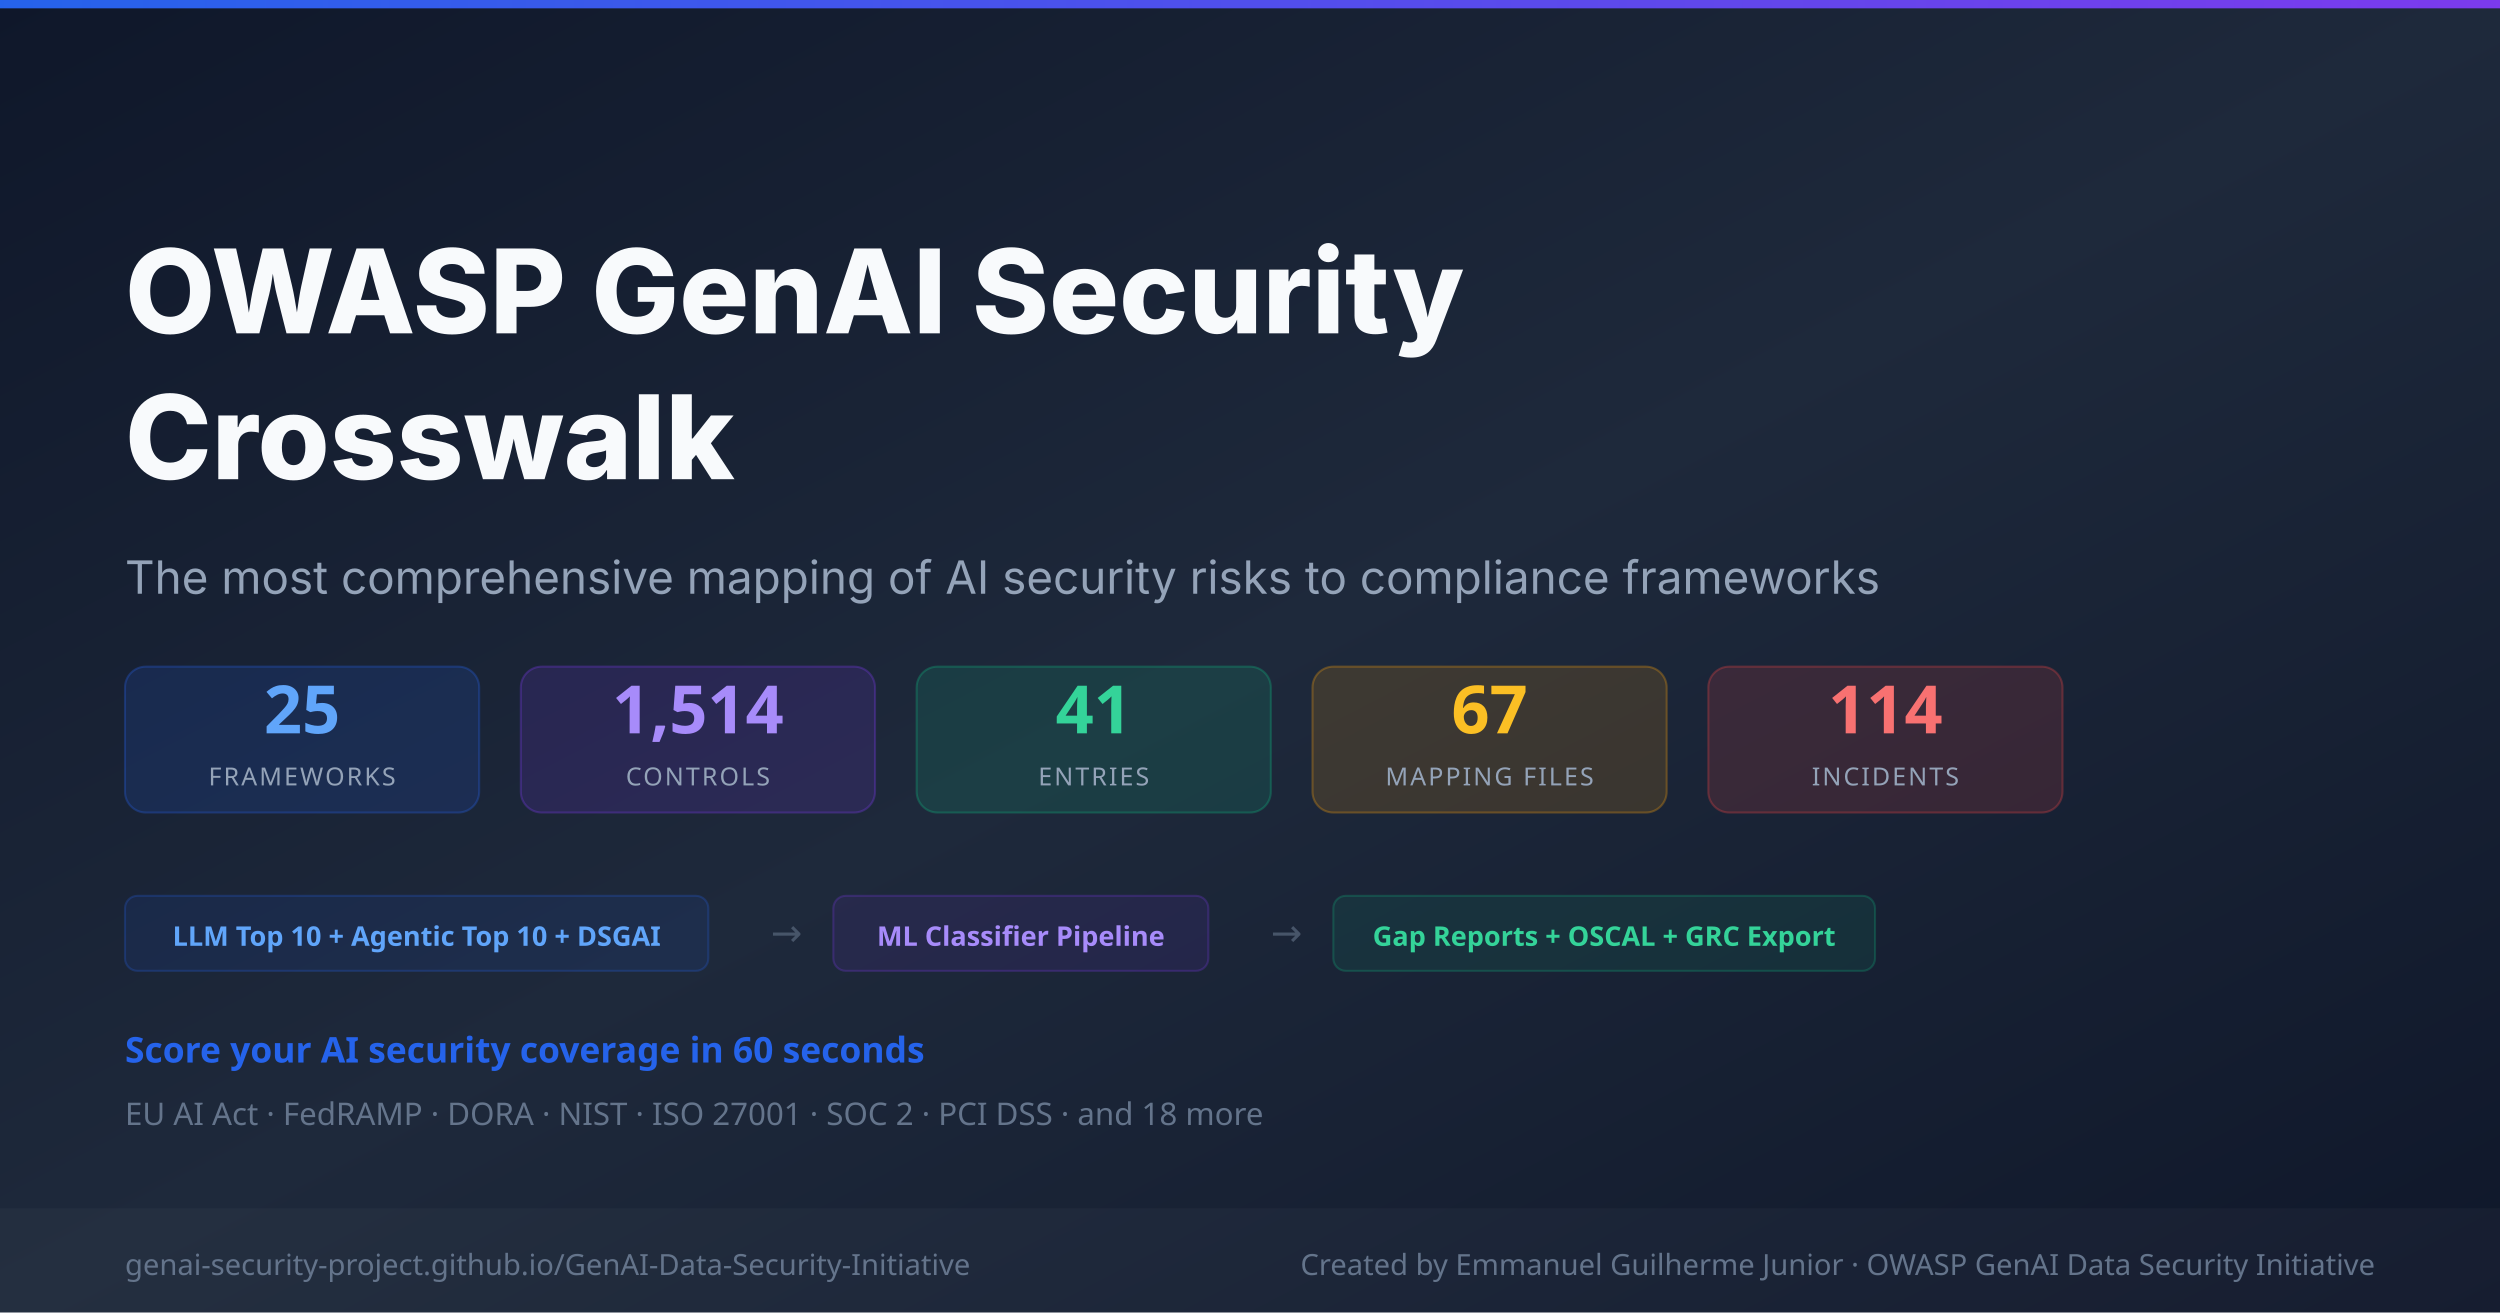
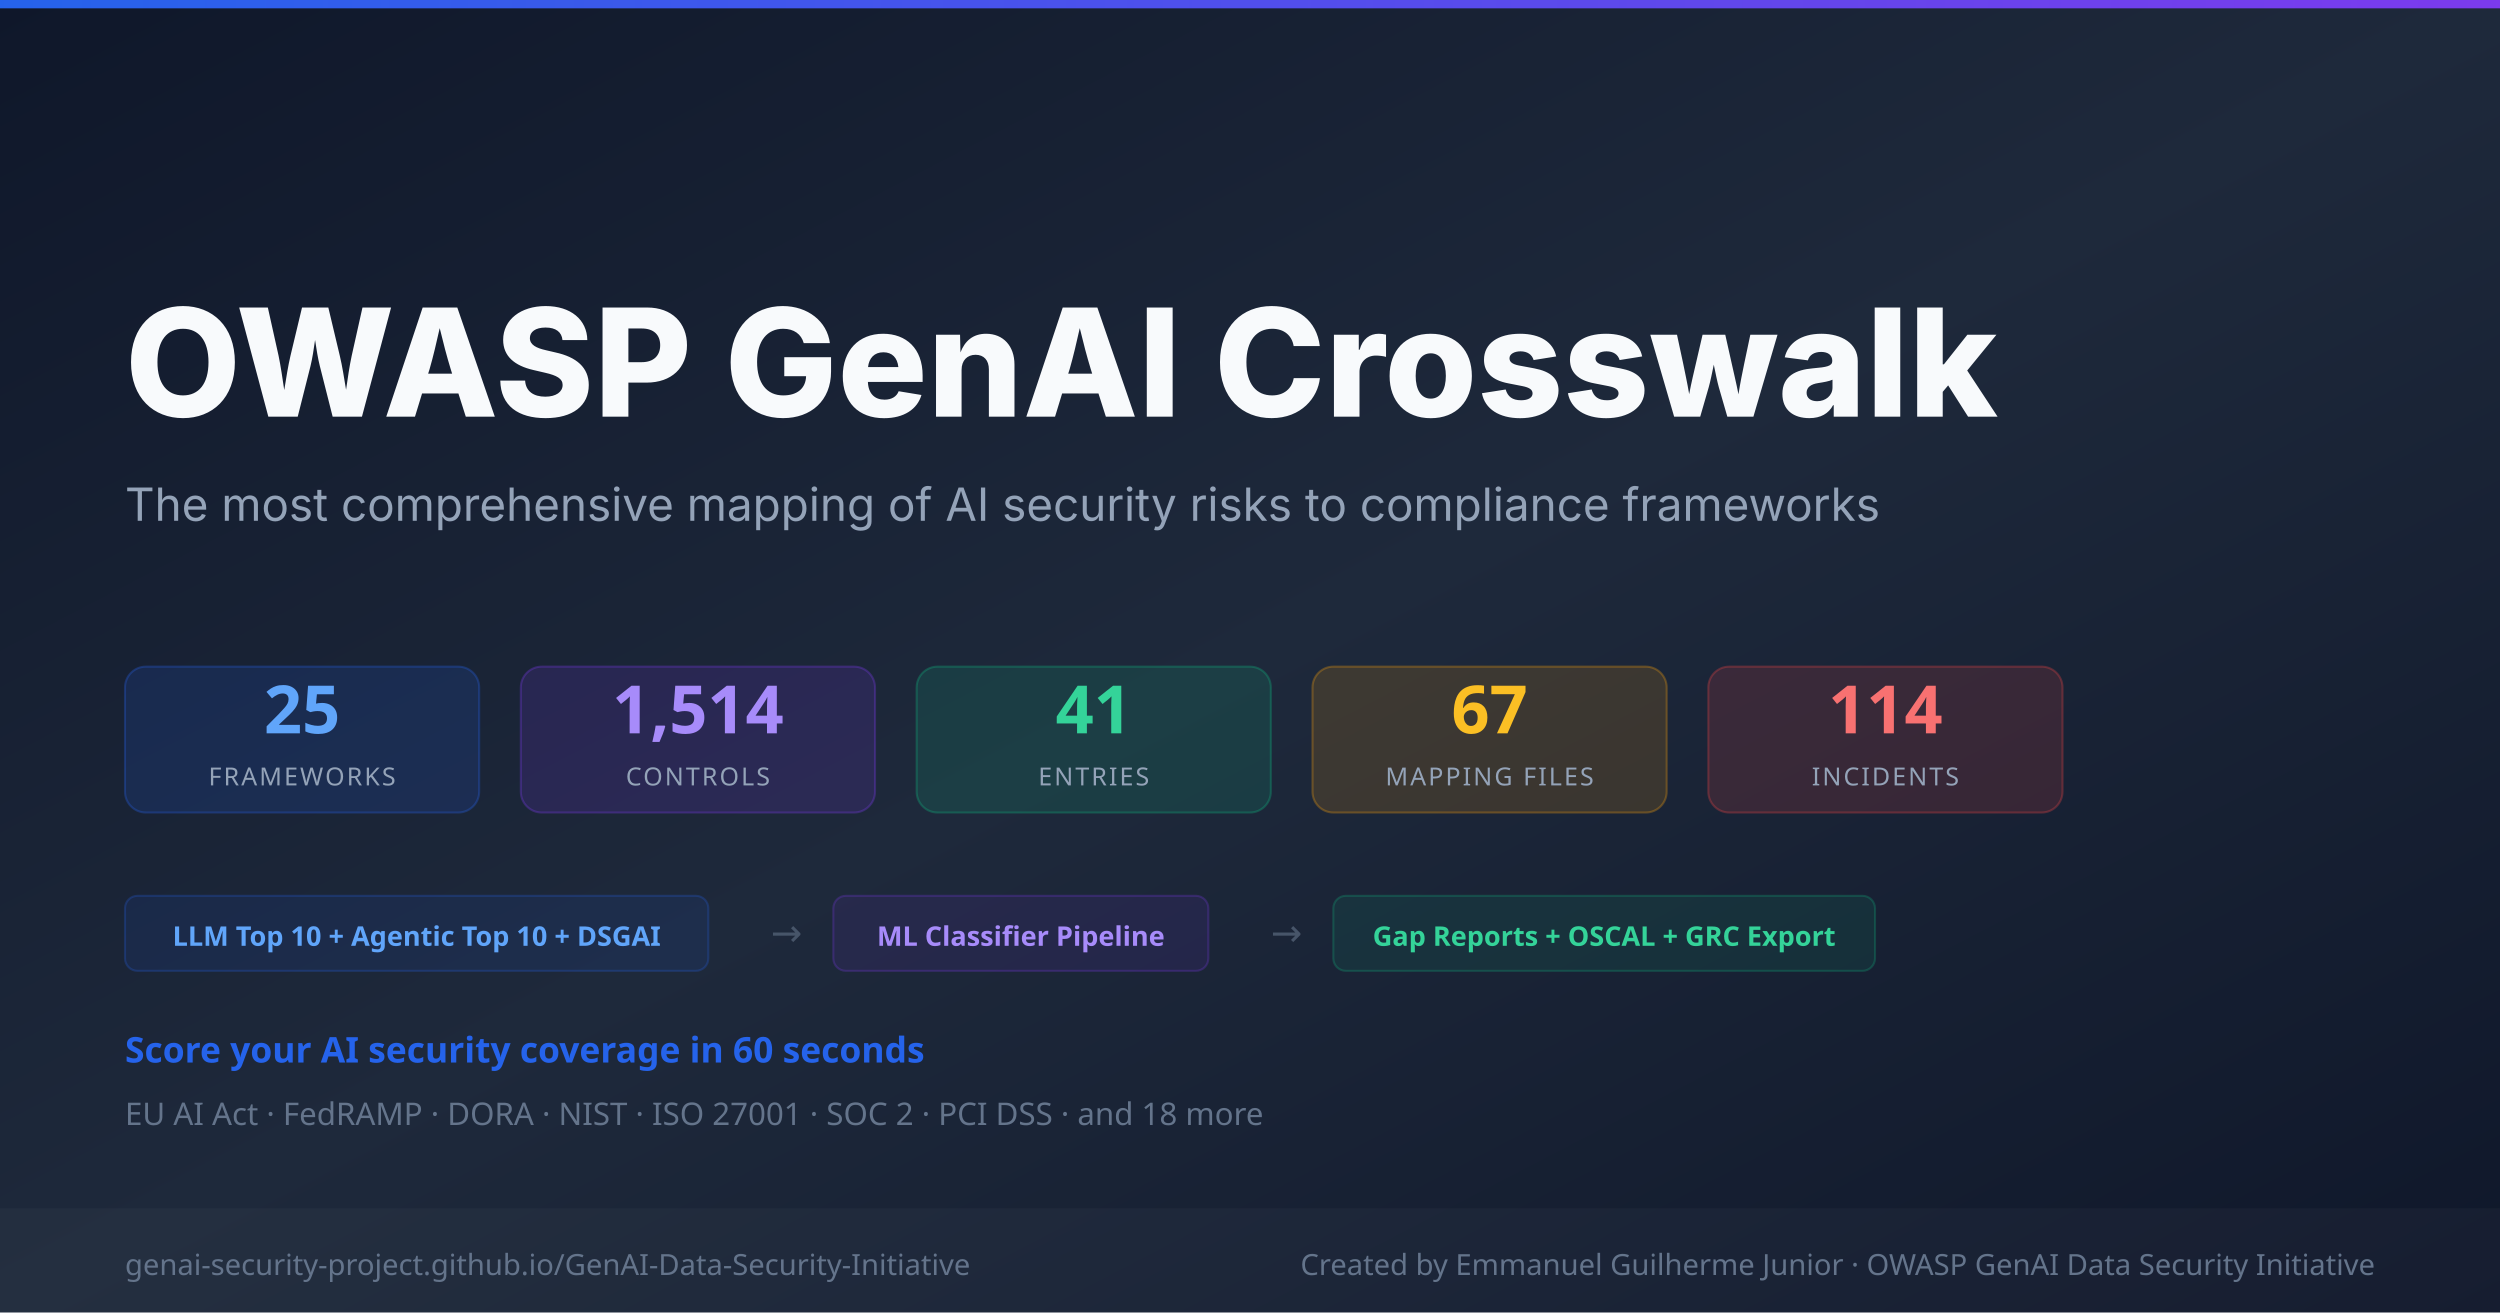
<svg xmlns="http://www.w3.org/2000/svg" width="1200" height="630" viewBox="0 0 1200 630">
  <defs>
    <linearGradient id="bg" x1="0%" y1="0%" x2="100%" y2="100%">
      <stop offset="0%" style="stop-color:#0f172a" />
      <stop offset="50%" style="stop-color:#1e293b" />
      <stop offset="100%" style="stop-color:#0f172a" />
    </linearGradient>
    <linearGradient id="accent" x1="0%" y1="0%" x2="100%" y2="0%">
      <stop offset="0%" style="stop-color:#2563eb" />
      <stop offset="100%" style="stop-color:#7c3aed" />
    </linearGradient>
  </defs>
  <rect width="1200" height="630" fill="url(#bg)" />
  <rect y="0" width="1200" height="4" fill="url(#accent)" />
-   <text x="60" y="160" font-family="system-ui,-apple-system,sans-serif" font-size="56" font-weight="800" fill="#f8fafc">OWASP GenAI Security</text>
-   <text x="60" y="230" font-family="system-ui,-apple-system,sans-serif" font-size="56" font-weight="800" fill="#f8fafc">Crosswalk</text>
-   <text x="60" y="285" font-family="system-ui,-apple-system,sans-serif" font-size="22" fill="#94a3b8">The most comprehensive mapping of AI security risks to compliance frameworks</text>
+   <text x="60" y="200" font-family="system-ui,-apple-system,sans-serif" font-size="72" font-weight="800" fill="#f8fafc">OWASP GenAI Crosswalk</text>
+   <text x="60" y="250" font-family="system-ui,-apple-system,sans-serif" font-size="22" fill="#94a3b8">The most comprehensive mapping of AI security risks to compliance frameworks</text>
  <rect x="60" y="320" width="170" height="70" rx="10" fill="rgba(37,99,235,0.15)" stroke="rgba(37,99,235,0.3)" stroke-width="1" />
  <text x="145" y="352" font-family="system-ui,sans-serif" font-size="32" font-weight="800" fill="#60a5fa" text-anchor="middle">25</text>
  <text x="145" y="377" font-family="system-ui,sans-serif" font-size="12" fill="#94a3b8" text-anchor="middle" letter-spacing="1">FRAMEWORKS</text>
  <rect x="250" y="320" width="170" height="70" rx="10" fill="rgba(124,58,237,0.15)" stroke="rgba(124,58,237,0.3)" stroke-width="1" />
  <text x="335" y="352" font-family="system-ui,sans-serif" font-size="32" font-weight="800" fill="#a78bfa" text-anchor="middle">1,514</text>
  <text x="335" y="377" font-family="system-ui,sans-serif" font-size="12" fill="#94a3b8" text-anchor="middle" letter-spacing="1">CONTROLS</text>
  <rect x="440" y="320" width="170" height="70" rx="10" fill="rgba(16,185,129,0.15)" stroke="rgba(16,185,129,0.3)" stroke-width="1" />
  <text x="525" y="352" font-family="system-ui,sans-serif" font-size="32" font-weight="800" fill="#34d399" text-anchor="middle">41</text>
  <text x="525" y="377" font-family="system-ui,sans-serif" font-size="12" fill="#94a3b8" text-anchor="middle" letter-spacing="1">ENTRIES</text>
  <rect x="630" y="320" width="170" height="70" rx="10" fill="rgba(245,158,11,0.15)" stroke="rgba(245,158,11,0.3)" stroke-width="1" />
  <text x="715" y="352" font-family="system-ui,sans-serif" font-size="32" font-weight="800" fill="#fbbf24" text-anchor="middle">67</text>
  <text x="715" y="377" font-family="system-ui,sans-serif" font-size="12" fill="#94a3b8" text-anchor="middle" letter-spacing="1">MAPPING FILES</text>
  <rect x="820" y="320" width="170" height="70" rx="10" fill="rgba(239,68,68,0.15)" stroke="rgba(239,68,68,0.3)" stroke-width="1" />
  <text x="905" y="352" font-family="system-ui,sans-serif" font-size="32" font-weight="800" fill="#f87171" text-anchor="middle">114</text>
  <text x="905" y="377" font-family="system-ui,sans-serif" font-size="12" fill="#94a3b8" text-anchor="middle" letter-spacing="1">INCIDENTS</text>
  <rect x="60" y="430" width="280" height="36" rx="6" fill="rgba(37,99,235,0.1)" stroke="rgba(37,99,235,0.25)" stroke-width="1" />
  <text x="200" y="454" font-family="system-ui,sans-serif" font-size="13" fill="#60a5fa" text-anchor="middle" font-weight="600">LLM Top 10 + Agentic Top 10 + DSGAI</text>
  <text x="370" y="454" font-family="system-ui,sans-serif" font-size="18" fill="#475569">→</text>
  <rect x="400" y="430" width="180" height="36" rx="6" fill="rgba(124,58,237,0.1)" stroke="rgba(124,58,237,0.25)" stroke-width="1" />
  <text x="490" y="454" font-family="system-ui,sans-serif" font-size="13" fill="#a78bfa" text-anchor="middle" font-weight="600">ML Classifier Pipeline</text>
  <text x="610" y="454" font-family="system-ui,sans-serif" font-size="18" fill="#475569">→</text>
  <rect x="640" y="430" width="260" height="36" rx="6" fill="rgba(16,185,129,0.1)" stroke="rgba(16,185,129,0.25)" stroke-width="1" />
  <text x="770" y="454" font-family="system-ui,sans-serif" font-size="13" fill="#34d399" text-anchor="middle" font-weight="600">Gap Reports + OSCAL + GRC Export</text>
  <text x="60" y="510" font-family="system-ui,sans-serif" font-size="17" fill="#2563eb" font-weight="600">Score your AI security coverage in 60 seconds</text>
  <text x="60" y="540" font-family="system-ui,sans-serif" font-size="15" fill="#64748b">EU AI Act  ·  FedRAMP  ·  DORA  ·  NIST  ·  ISO 27001  ·  SOC 2  ·  PCI DSS  ·  and 18 more</text>
  <rect y="580" width="1200" height="50" fill="rgba(255,255,255,0.03)" />
  <text x="60" y="612" font-family="system-ui,sans-serif" font-size="14" fill="#64748b">genai-security-project.github.io/GenAI-Data-Security-Initiative</text>
  <text x="1140" y="612" font-family="system-ui,sans-serif" font-size="14" fill="#64748b" text-anchor="end">Created by Emmanuel Guilherme Junior  ·  OWASP GenAI Data Security Initiative</text>
</svg>
